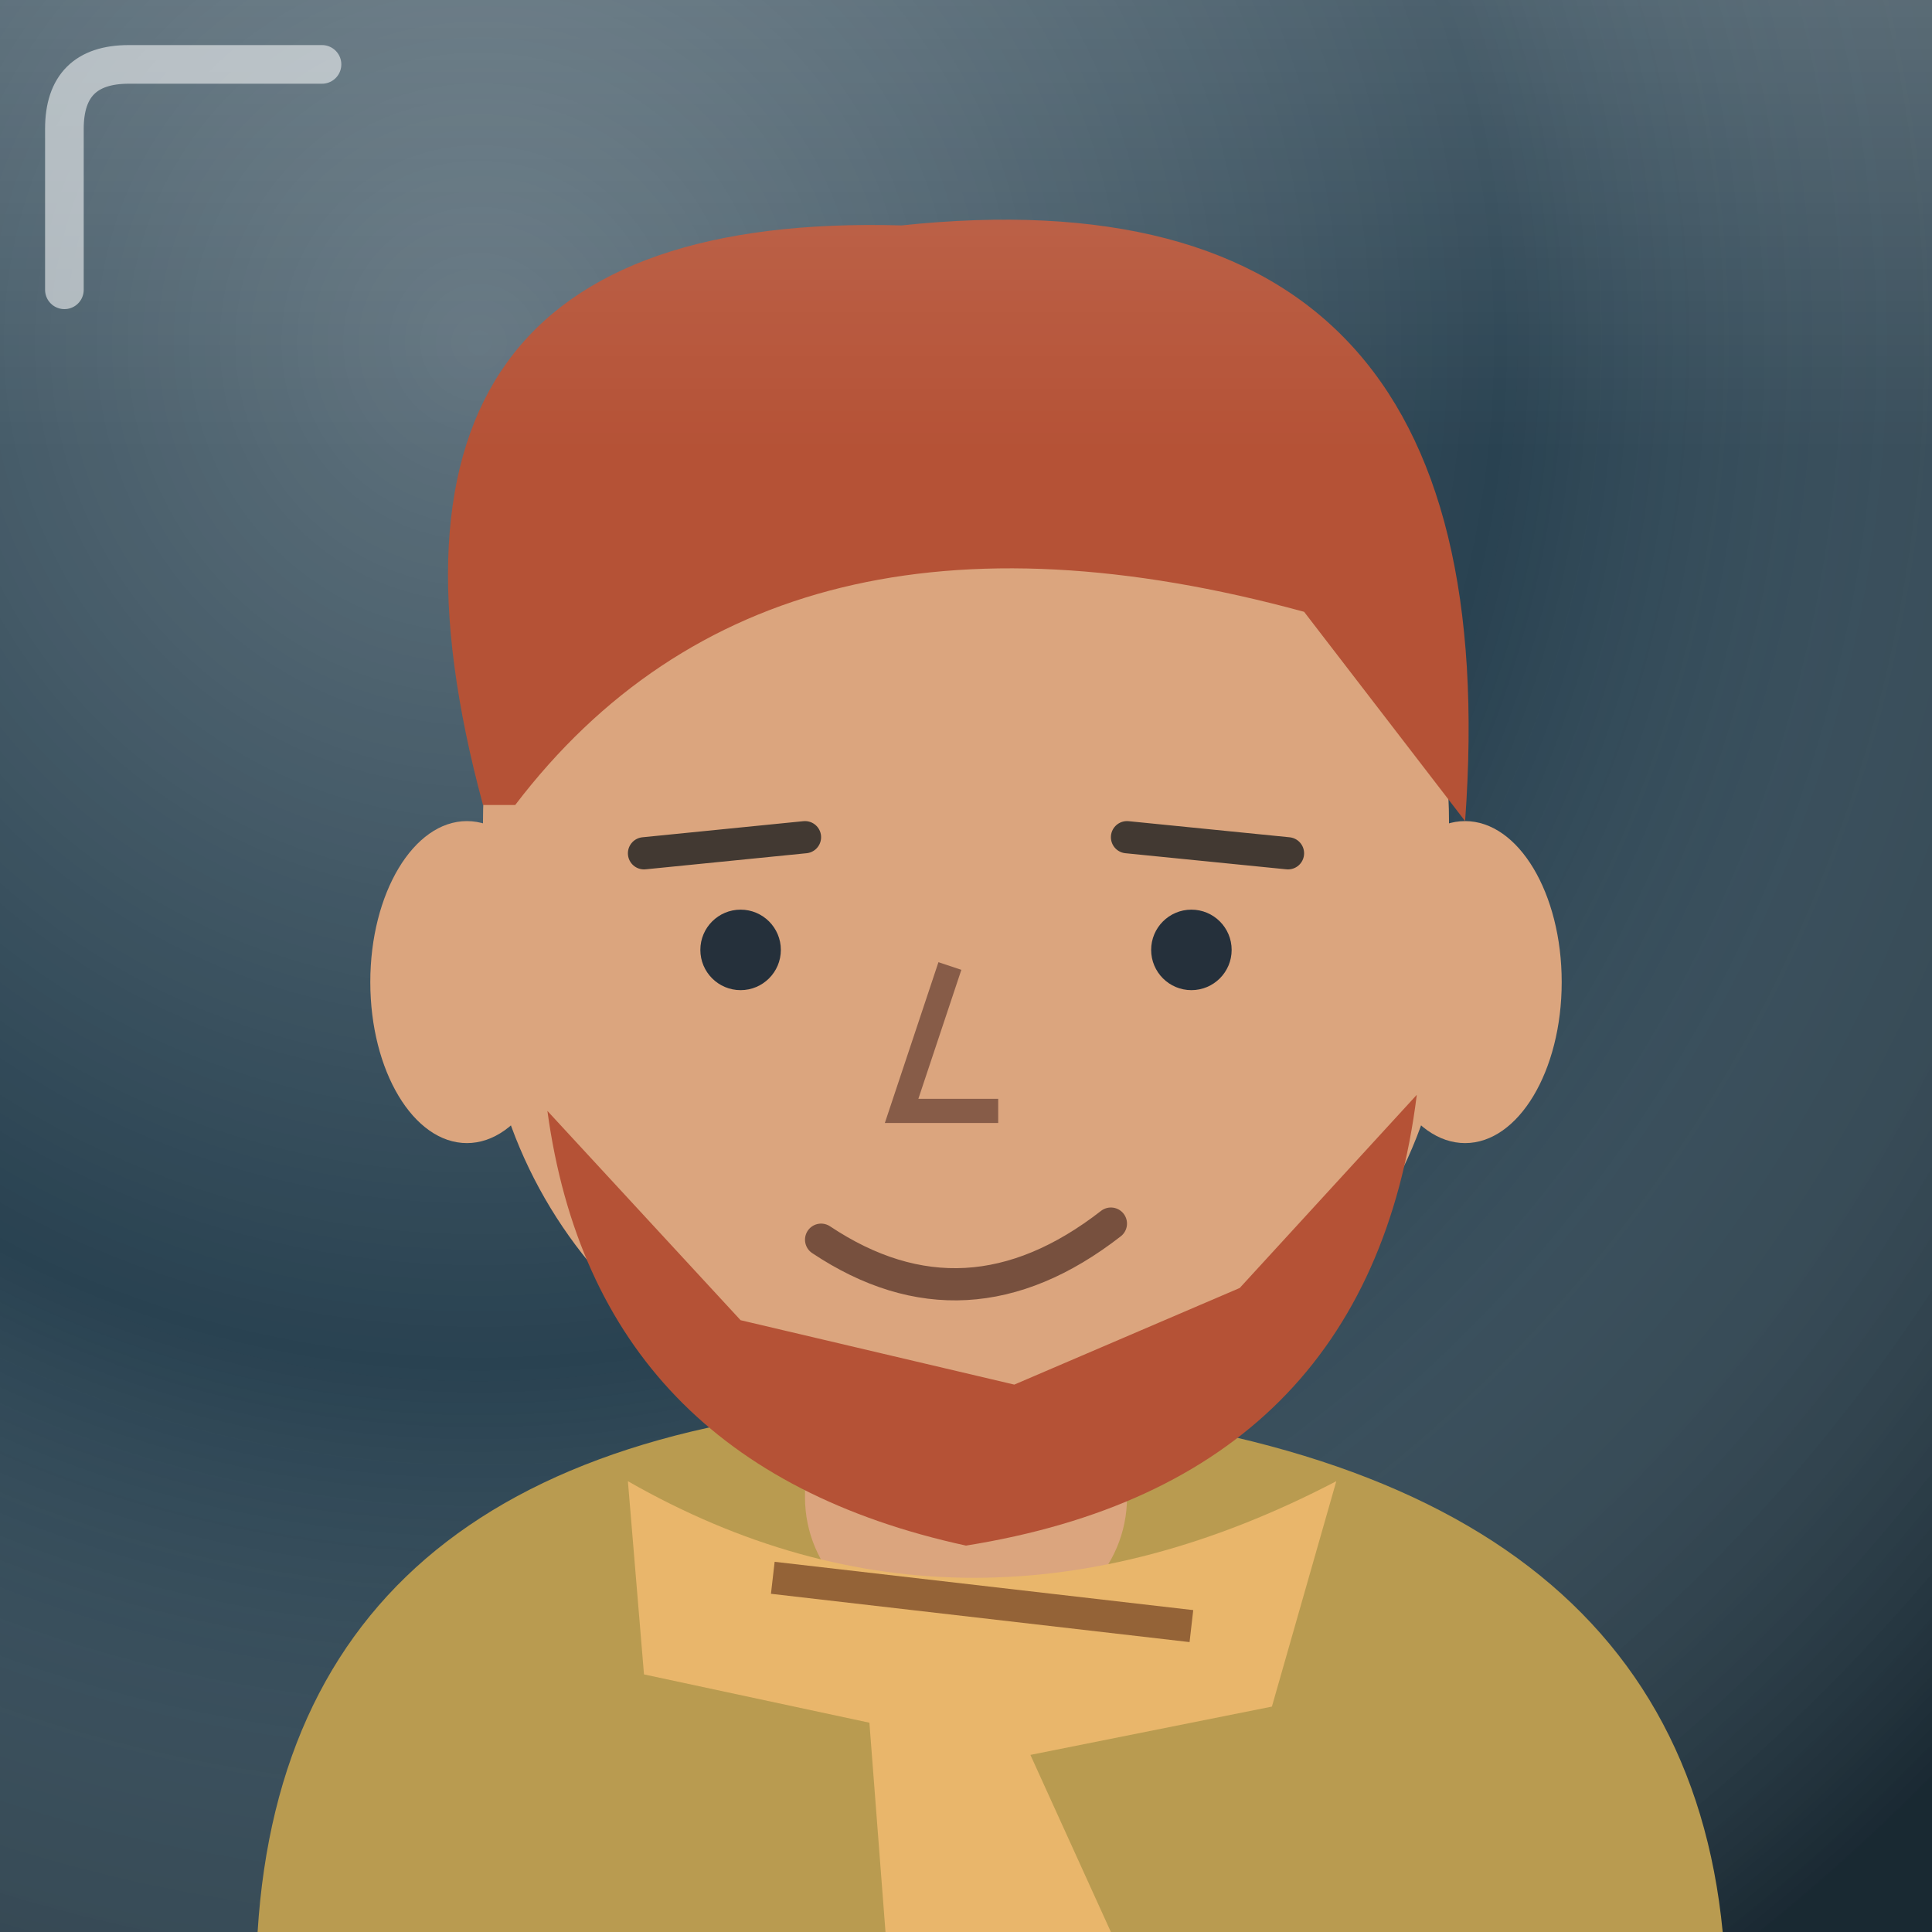
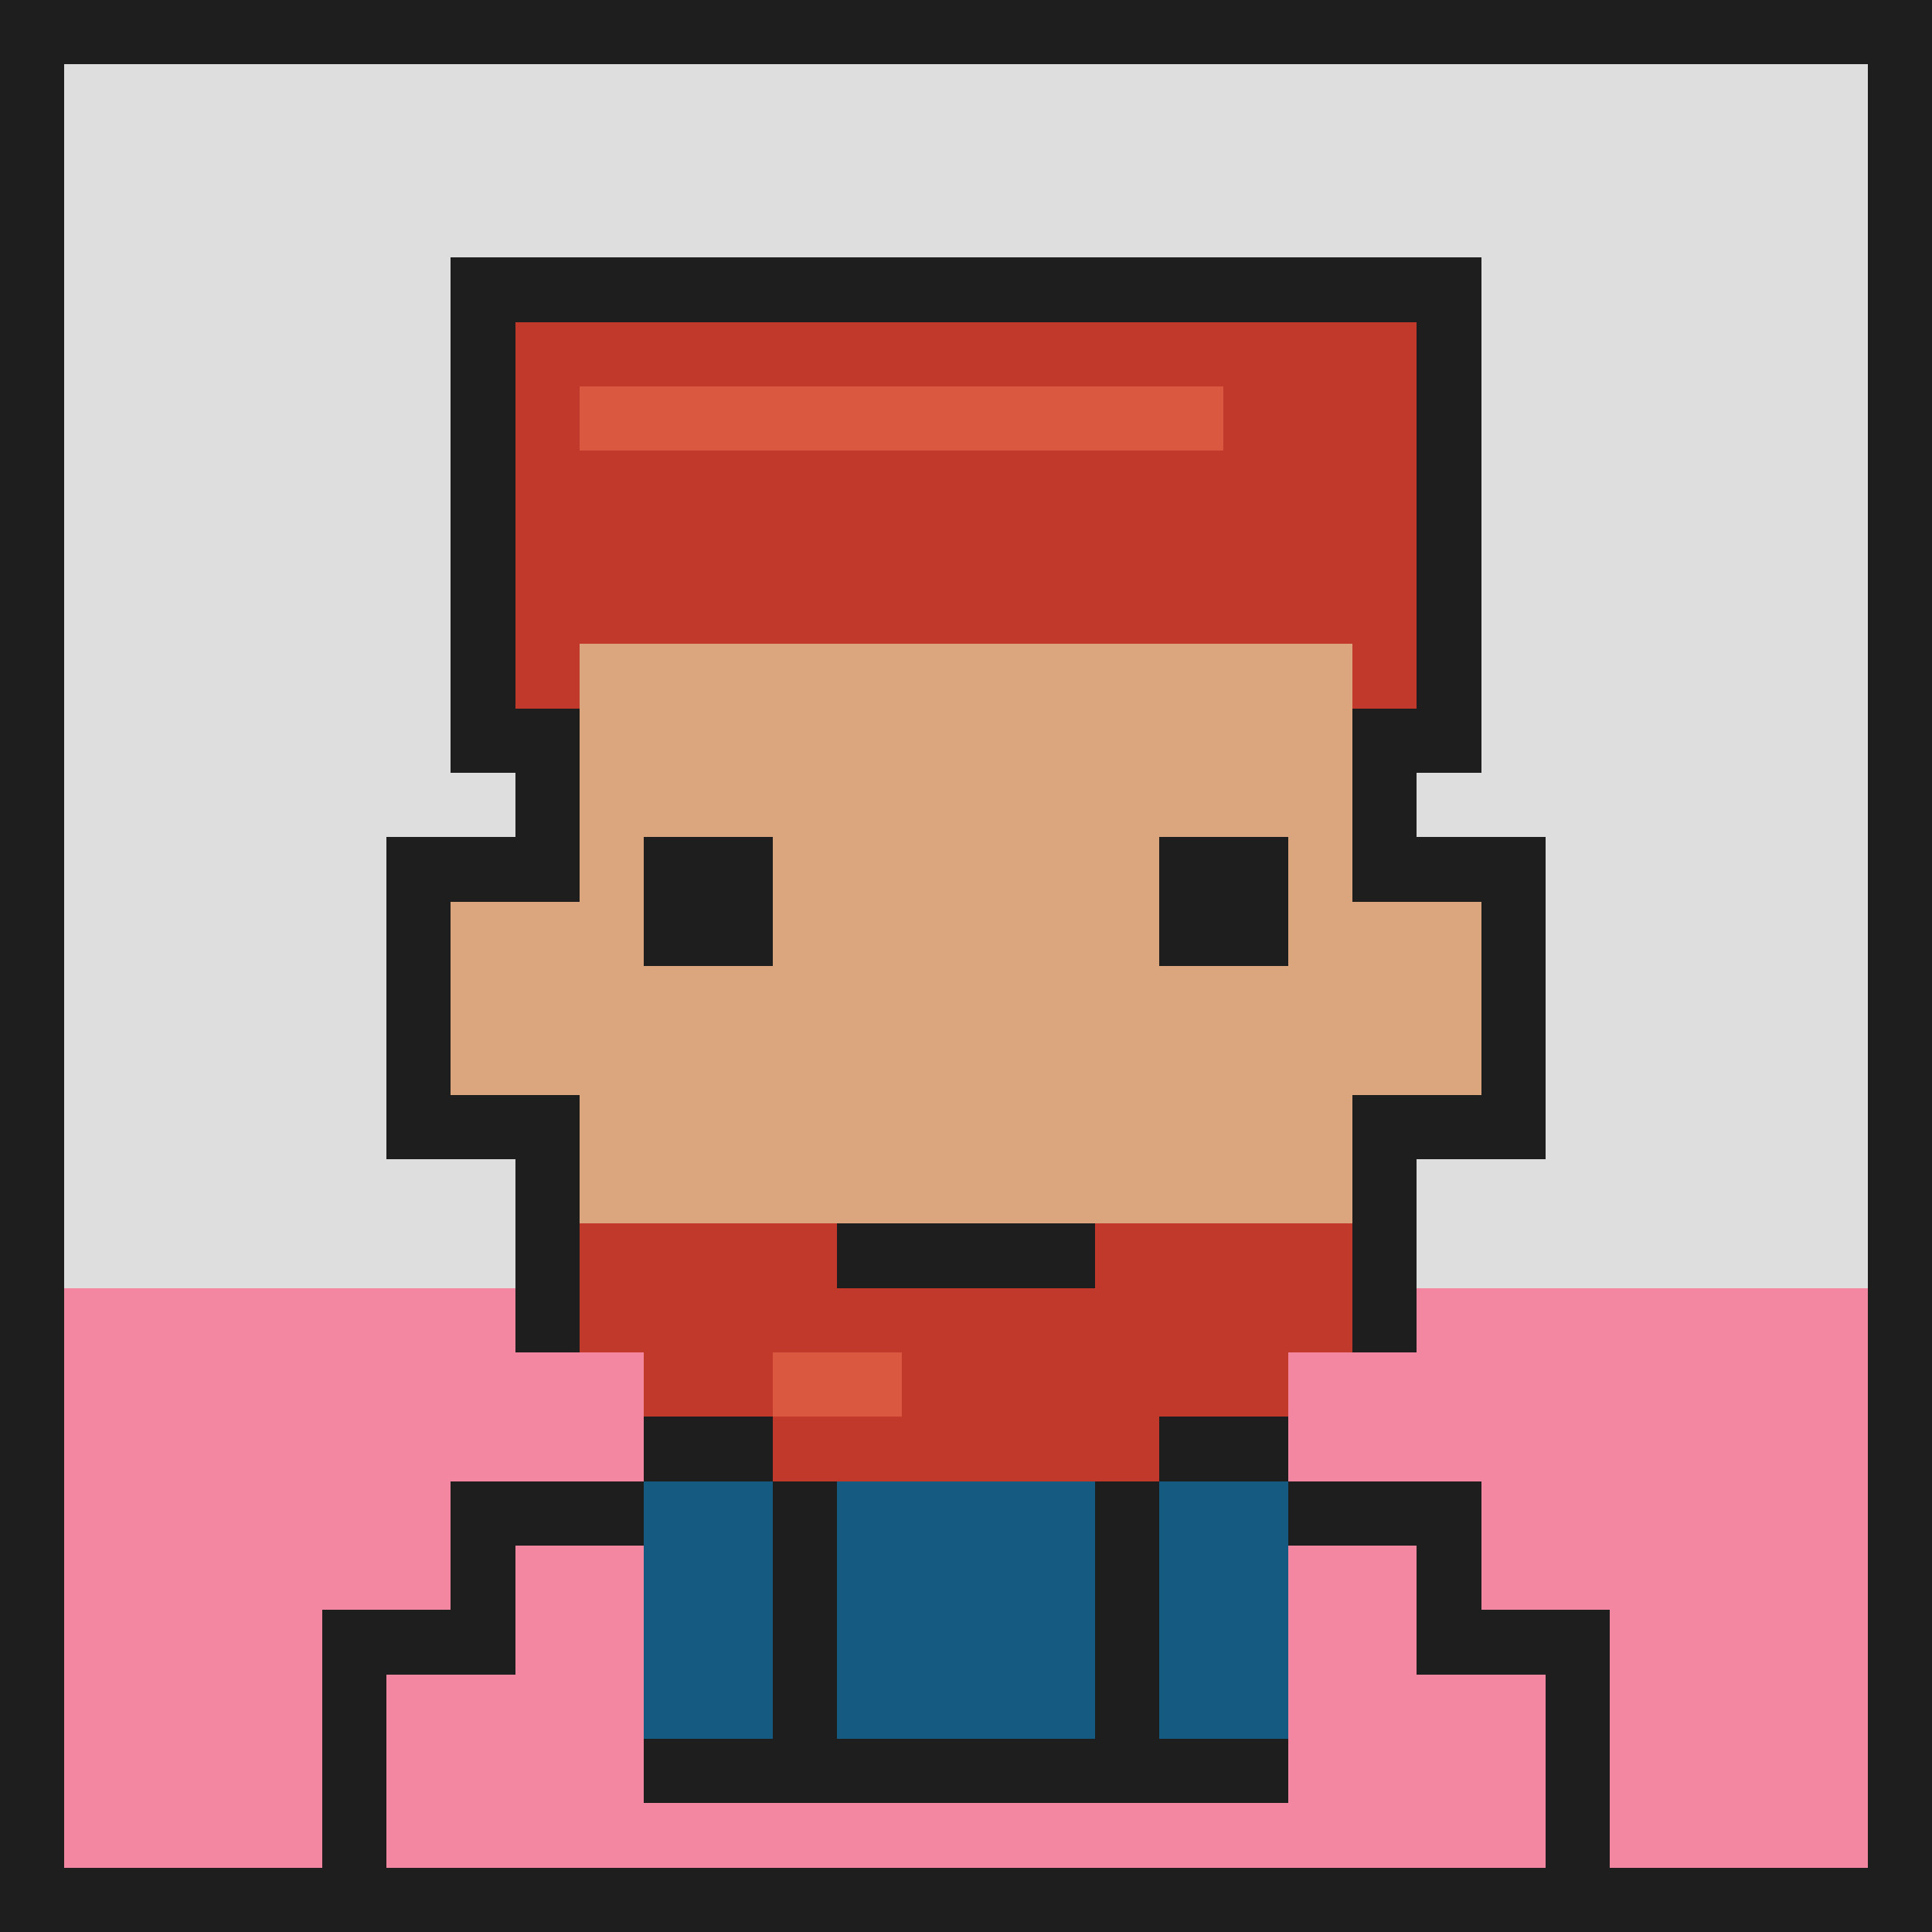
- <svg xmlns="http://www.w3.org/2000/svg" viewBox="0 0 120 120" role="img">
-   <defs>
-     <radialGradient id="s" cx=".25" cy=".18" r="1.05">
-       <stop offset="0" stop-color="#fff" stop-opacity=".26" />
-       <stop offset=".5" stop-color="#fff" stop-opacity="0" />
-       <stop offset="1" stop-color="#000" stop-opacity=".38" />
-     </radialGradient>
-     <linearGradient id="g" x1="0" y1="0" x2="0" y2="1">
-       <stop offset="0" stop-color="#fff" stop-opacity=".16" />
-       <stop offset=".45" stop-color="#fff" stop-opacity="0" />
-     </linearGradient>
-   </defs>
-   <rect width="120" height="120" fill="#294251" />
-   <rect width="120" height="120" fill="url(#s)" />
-   <path d="M16 120Q18 88 59 87Q104 89 107 120" fill="#b99b50" />
-   <rect x="50" y="80" width="20" height="21" rx="8" fill="#dba57e" />
-   <ellipse cx="29" cy="61" rx="6" ry="10" fill="#dba57e" />
-   <ellipse cx="91" cy="61" rx="6" ry="10" fill="#dba57e" />
-   <rect x="30" y="22" width="60" height="67" rx="29" fill="#dba57e" />
-   <path d="M30 50Q20 13 56 14Q94 10 91 51L81 38Q48 29 32 50" fill="#b55236" />
-   <path d="M40 53l10 -1M70 52l10 1" stroke="#423932" stroke-width="2" stroke-linecap="round" />
-   <circle cx="46" cy="59" r="2.5" fill="#25303b" />
-   <circle cx="74" cy="59" r="2.5" fill="#25303b" />
-   <path d="M59 60l-3 9 6 0" fill="none" stroke="#875c48" stroke-width="1.5" />
-   <path d="M51 77q9 6 18 -1" fill="none" stroke="#77503e" stroke-width="2" stroke-linecap="round" />
-   <path d="M34 69Q37 91 60 96Q85 92 88 68L77 80L63 86L46 82Z" fill="#b55236" />
-   <path d="M39 92Q60 104 83 92L79 106L64 109L69 120H55L54 107L40 104Z" fill="#e9b66b" />
-   <path d="M48 98L74 101" stroke="#946337" stroke-width="2" />
-   <rect width="120" height="62" fill="url(#g)" />
-   <path d="M4 18V8Q4 4 8 4H20" fill="none" stroke="#fff" stroke-opacity=".55" stroke-width="2.4" stroke-linecap="round" />
+ <svg xmlns="http://www.w3.org/2000/svg" viewBox="0 0 120 120" role="img" shape-rendering="crispEdges">
+   <path fill="#1E1E1E" d="M0 0h120v4h-120zM0 4h120v4h-120zM0 8h120v4h-120zM0 12h120v4h-120zM0 16h120v4h-120zM0 20h120v4h-120zM0 24h120v4h-120zM0 28h120v4h-120zM0 32h120v4h-120zM0 36h120v4h-120zM0 40h120v4h-120zM0 44h120v4h-120zM0 48h120v4h-120zM0 52h120v4h-120zM0 56h120v4h-120zM0 60h120v4h-120zM0 64h120v4h-120zM0 68h120v4h-120zM0 72h120v4h-120zM0 76h120v4h-120zM0 80h120v4h-120zM0 84h120v4h-120zM0 88h120v4h-120zM0 92h120v4h-120zM0 96h120v4h-120zM0 100h120v4h-120zM0 104h120v4h-120zM0 108h120v4h-120zM0 112h120v4h-120zM0 116h120v4h-120z" />
+   <path fill="#155A80" d="M40 92h8v4h-8zM52 92h16v4h-16zM72 92h8v4h-8zM40 96h8v4h-8zM52 96h16v4h-16zM72 96h8v4h-8zM40 100h8v4h-8zM52 100h16v4h-16zM72 100h8v4h-8zM40 104h8v4h-8zM52 104h16v4h-16zM72 104h8v4h-8z" />
+   <path fill="#DBA57E" d="M36 40h48v4h-48zM36 44h48v4h-48zM36 48h48v4h-48zM36 52h4v4h-4zM48 52h24v4h-24zM80 52h4v4h-4zM28 56h12v4h-12zM48 56h24v4h-24zM80 56h12v4h-12zM28 60h64v4h-64zM28 64h64v4h-64zM36 68h48v4h-48zM36 72h48v4h-48z" />
+   <path fill="#F386A1" d="M4 80h28v4h-28zM88 80h28v4h-28zM4 84h112v4h-112zM4 88h36v4h-36zM80 88h36v4h-36zM4 92h24v4h-24zM92 92h24v4h-24zM4 96h24v4h-24zM32 96h8v4h-8zM80 96h8v4h-8zM92 96h24v4h-24zM4 100h16v4h-16zM32 100h8v4h-8zM80 100h8v4h-8zM100 100h16v4h-16zM4 104h16v4h-16zM24 104h16v4h-16zM80 104h16v4h-16zM100 104h16v4h-16zM4 108h16v4h-16zM24 108h16v4h-16zM80 108h16v4h-16zM100 108h16v4h-16zM4 112h16v4h-16zM24 112h72v4h-72zM100 112h16v4h-16z" />
+   <path fill="#C0392B" d="M32 20h56v4h-56zM32 24h56v4h-56zM32 28h56v4h-56zM32 32h56v4h-56zM32 36h56v4h-56zM32 40h4v4h-4zM84 40h4v4h-4zM36 76h16v4h-16zM68 76h16v4h-16zM36 80h48v4h-48zM40 84h40v4h-40zM48 88h24v4h-24z" />
+   <path fill="#DEDEDE" d="M4 4h112v4h-112zM4 8h112v4h-112zM4 12h112v4h-112zM4 16h24v4h-24zM92 16h24v4h-24zM4 20h24v4h-24zM92 20h24v4h-24zM4 24h24v4h-24zM92 24h24v4h-24zM4 28h24v4h-24zM92 28h24v4h-24zM4 32h24v4h-24zM92 32h24v4h-24zM4 36h24v4h-24zM92 36h24v4h-24zM4 40h24v4h-24zM92 40h24v4h-24zM4 44h24v4h-24zM92 44h24v4h-24zM4 48h28v4h-28zM88 48h28v4h-28zM4 52h20v4h-20zM96 52h20v4h-20zM4 56h20v4h-20zM96 56h20v4h-20zM4 60h20v4h-20zM96 60h20v4h-20zM4 64h20v4h-20zM96 64h20v4h-20zM4 68h20v4h-20zM96 68h20v4h-20zM4 72h28v4h-28zM88 72h28v4h-28zM4 76h28v4h-28zM88 76h28v4h-28z" />
+   <path fill="#D9583F" d="M36 24h40v4h-40zM48 84h8v4h-8z" />
</svg>
